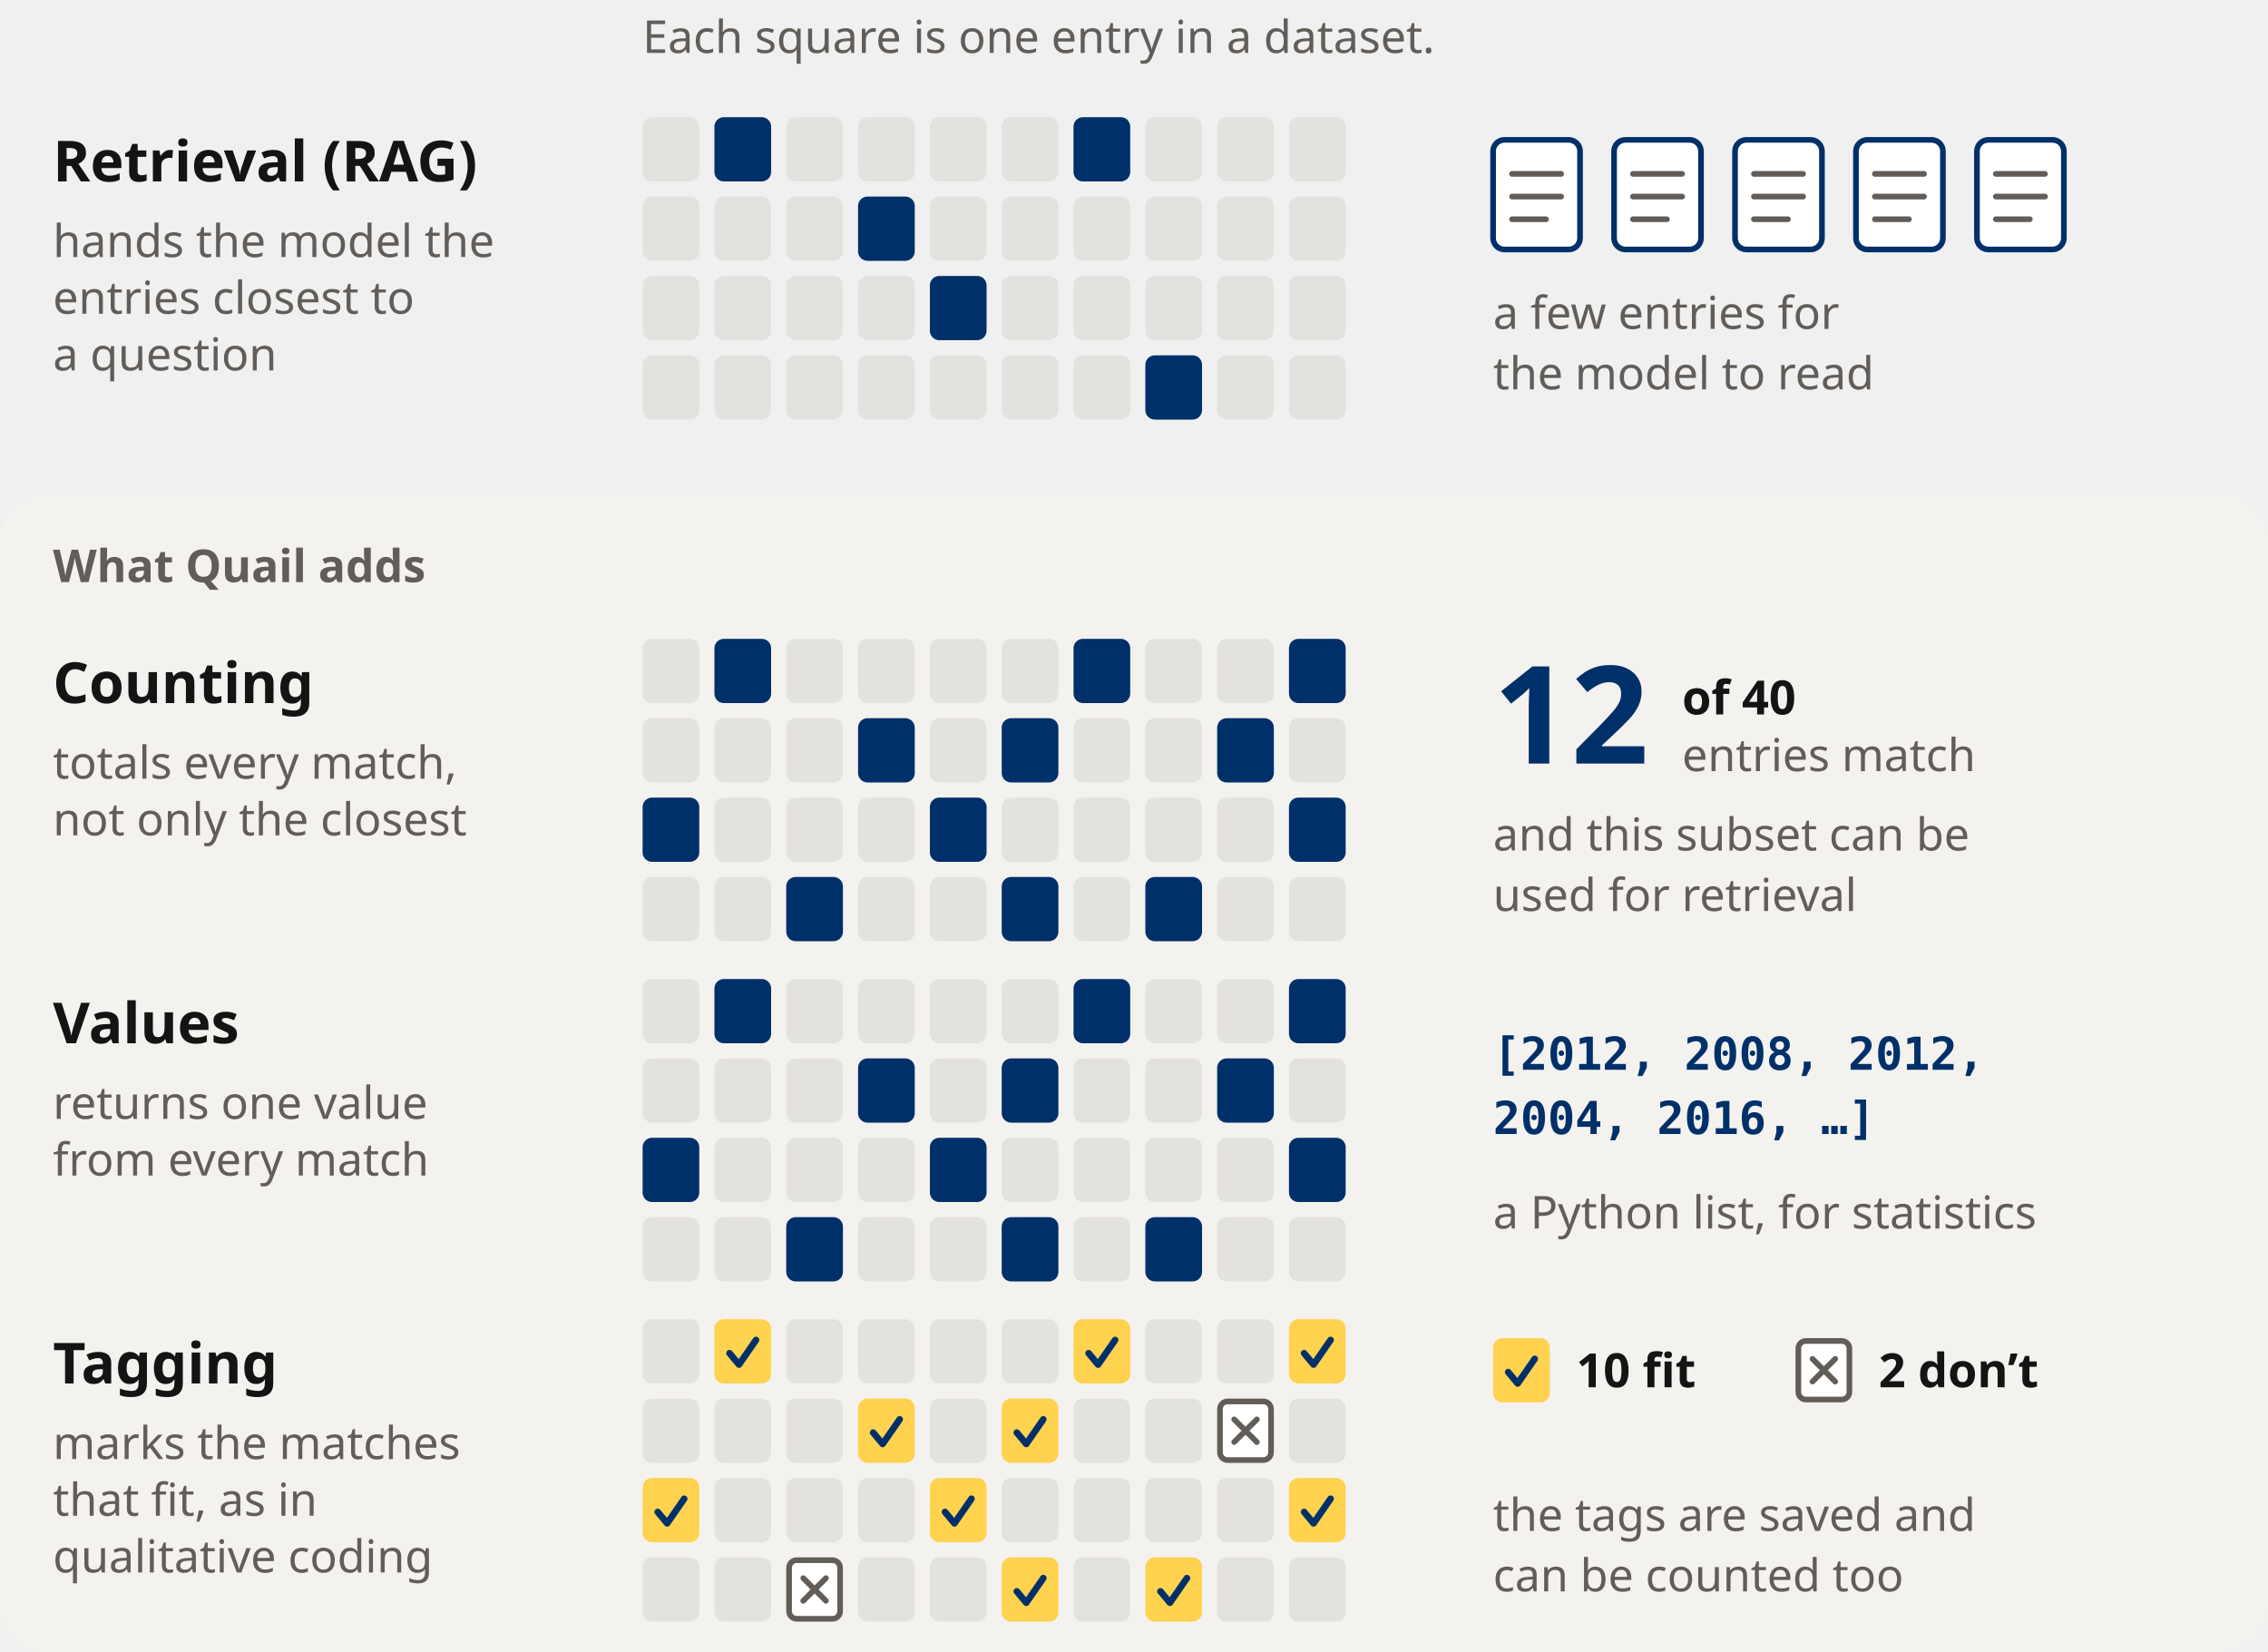
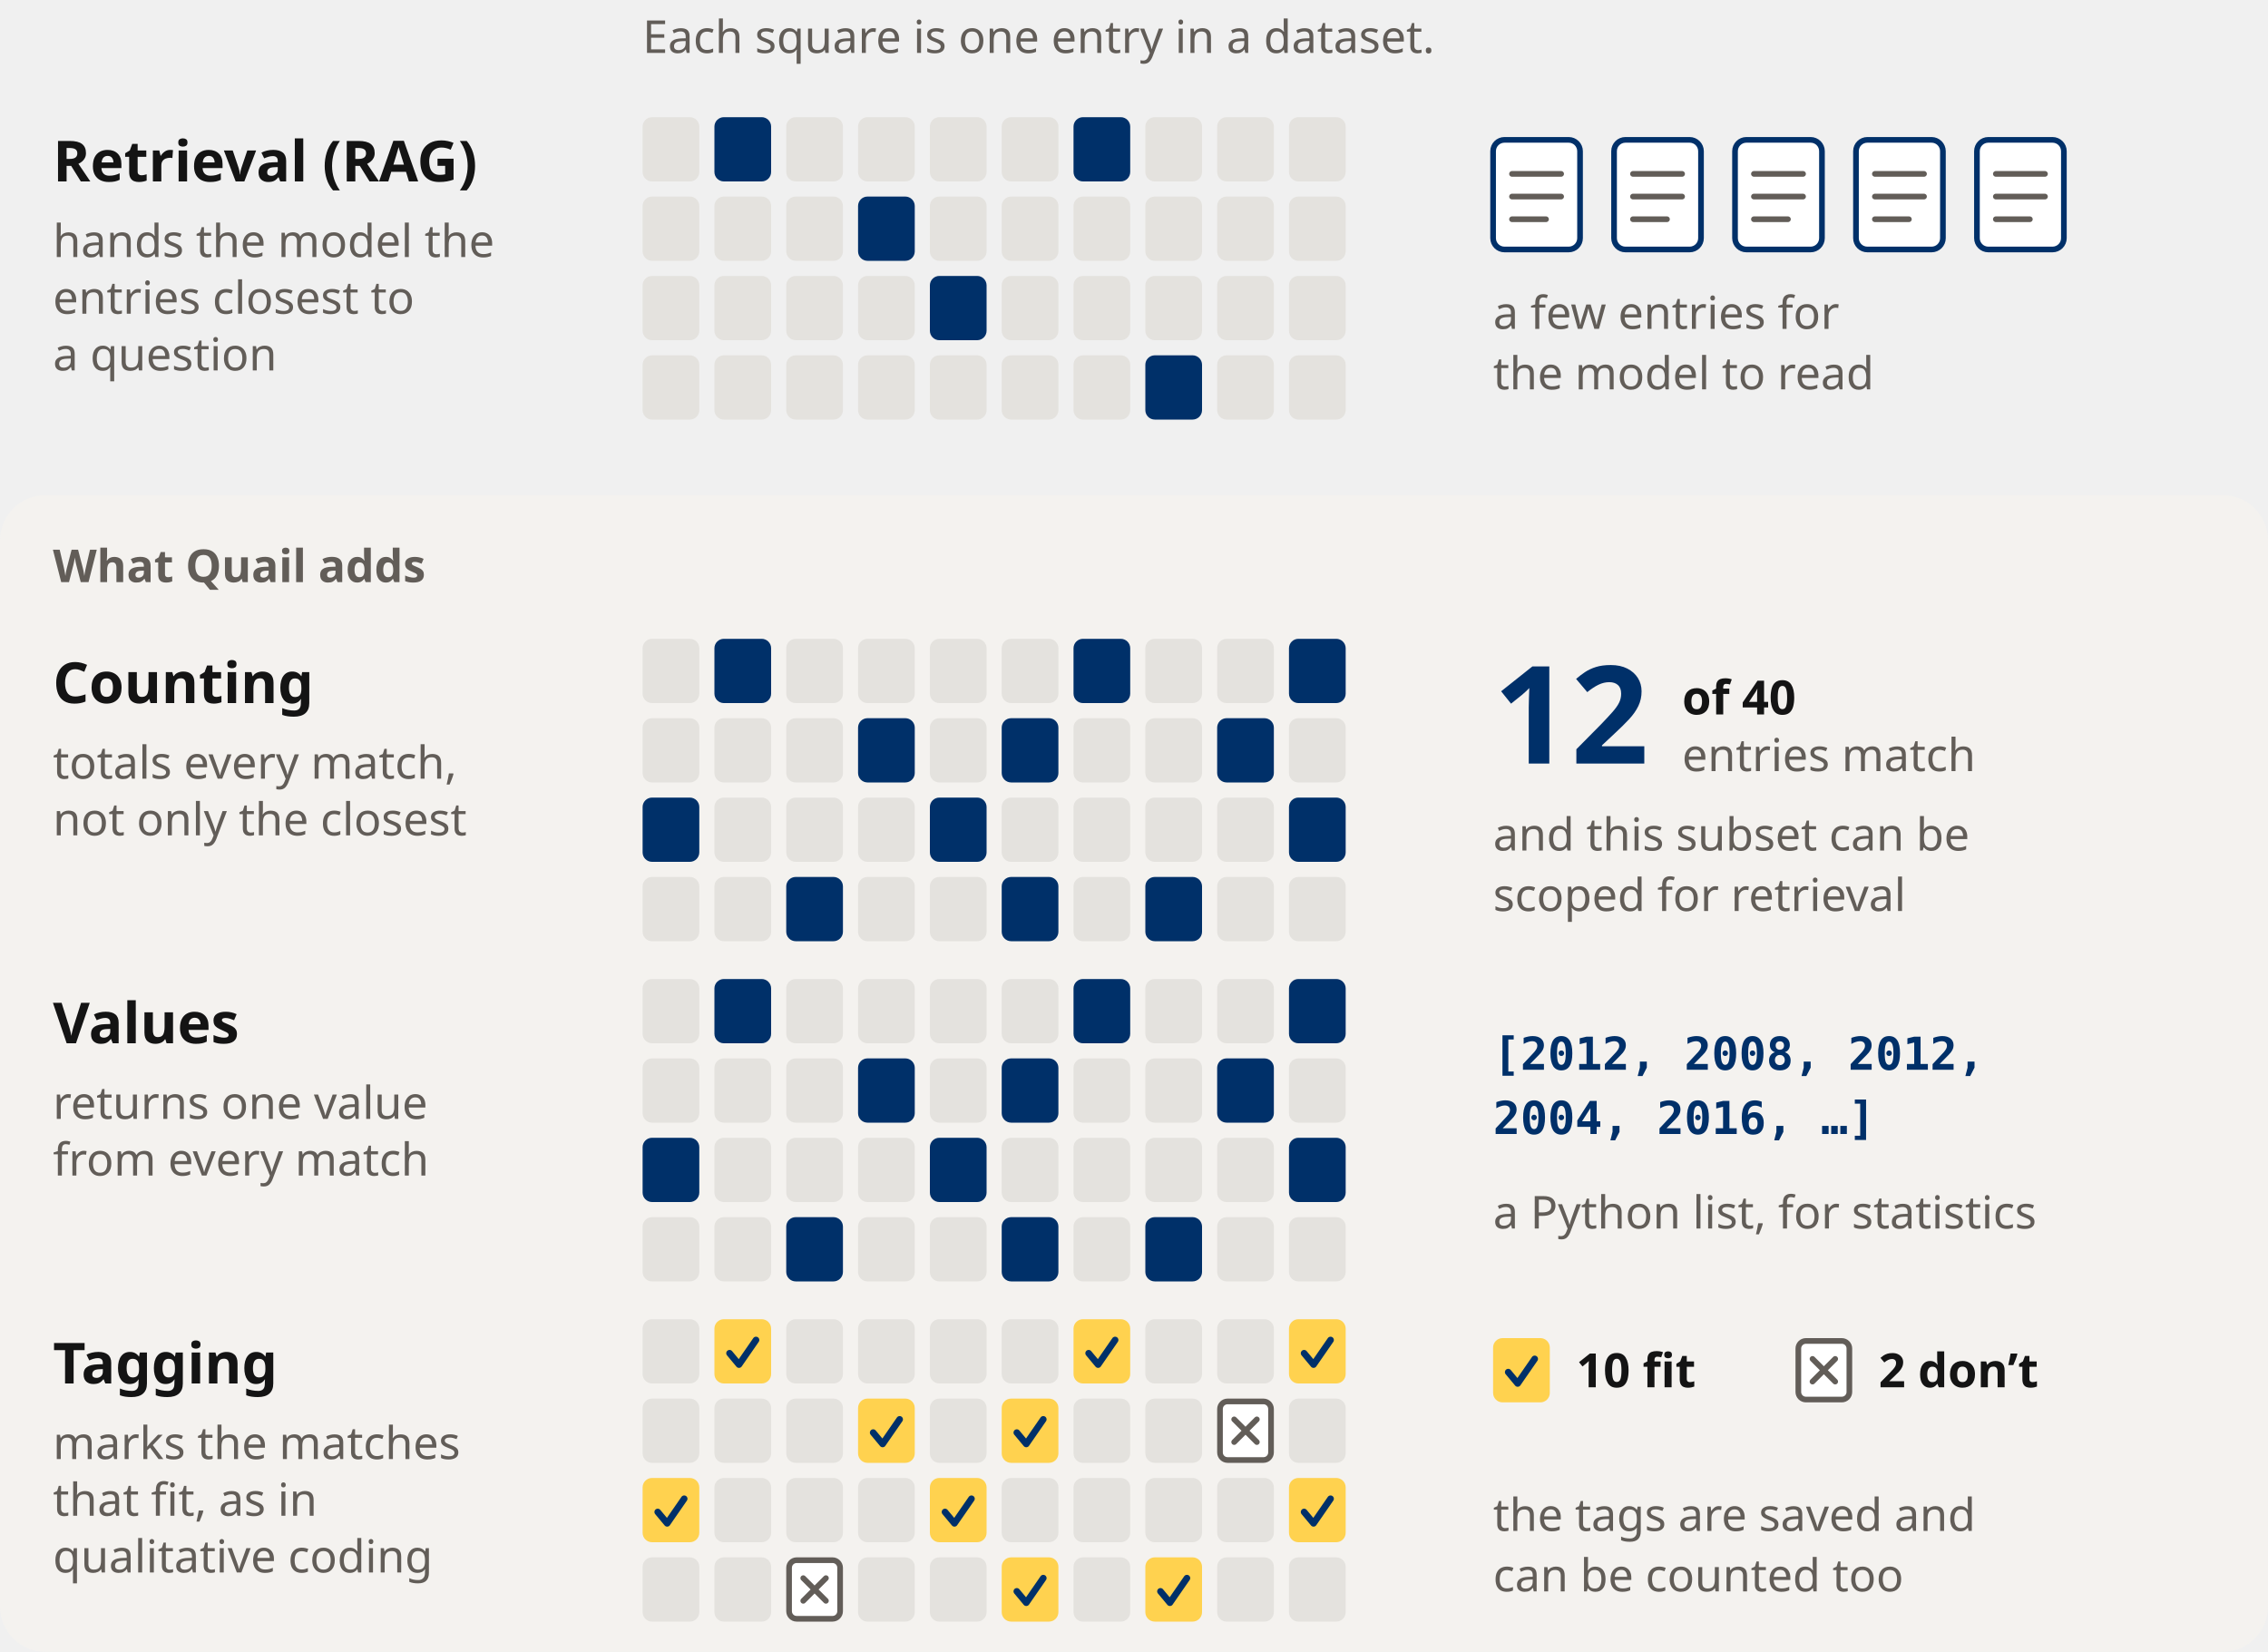
<svg xmlns="http://www.w3.org/2000/svg" viewBox="0 0 1200 874" width="1200" height="874">
  <style>
    text { font-family: 'Source Sans 3', sans-serif; fill: #141414; }
    .h { font-size: 30px; font-weight: 700; }
    .b { font-size: 25px; }
    .s { font-size: 24px; fill: #625D58; }
    .cap { font-size: 24px; font-weight: 700; fill: #625D58; }
    .m { font-family: 'Source Code Pro', monospace; font-size: 24px; font-weight: 500; font-variant-ligatures: none; }
    .ln { fill: none; stroke: #141414; stroke-width: 4; stroke-linecap: butt; stroke-linejoin: round; }
  </style>
  <defs>
    <marker id="a" viewBox="0 0 10 10" refX="7.5" refY="5" markerWidth="4.5" markerHeight="4.5" orient="auto-start-reverse">
      <path d="M0,0 L10,5 L0,10 z" fill="#141414" />
    </marker>
  </defs>
  <text class="s" x="340" y="28">Each square is one entry in a dataset.</text>
  <text class="h" x="28" y="96" style="font-size:30px">Retrieval (RAG)</text>
  <text class="s" x="28" y="136">hands the model the</text>
  <text class="s" x="28" y="166">entries closest to</text>
  <text class="s" x="28" y="196">a question</text>
  <rect x="340" y="62" width="30" height="34" rx="5" fill="#E4E2DE" />
  <rect x="378" y="62" width="30" height="34" rx="5" fill="#003069" />
  <rect x="416" y="62" width="30" height="34" rx="5" fill="#E4E2DE" />
  <rect x="454" y="62" width="30" height="34" rx="5" fill="#E4E2DE" />
  <rect x="492" y="62" width="30" height="34" rx="5" fill="#E4E2DE" />
  <rect x="530" y="62" width="30" height="34" rx="5" fill="#E4E2DE" />
  <rect x="568" y="62" width="30" height="34" rx="5" fill="#003069" />
  <rect x="606" y="62" width="30" height="34" rx="5" fill="#E4E2DE" />
  <rect x="644" y="62" width="30" height="34" rx="5" fill="#E4E2DE" />
  <rect x="682" y="62" width="30" height="34" rx="5" fill="#E4E2DE" />
  <rect x="340" y="104" width="30" height="34" rx="5" fill="#E4E2DE" />
  <rect x="378" y="104" width="30" height="34" rx="5" fill="#E4E2DE" />
  <rect x="416" y="104" width="30" height="34" rx="5" fill="#E4E2DE" />
  <rect x="454" y="104" width="30" height="34" rx="5" fill="#003069" />
  <rect x="492" y="104" width="30" height="34" rx="5" fill="#E4E2DE" />
  <rect x="530" y="104" width="30" height="34" rx="5" fill="#E4E2DE" />
  <rect x="568" y="104" width="30" height="34" rx="5" fill="#E4E2DE" />
  <rect x="606" y="104" width="30" height="34" rx="5" fill="#E4E2DE" />
  <rect x="644" y="104" width="30" height="34" rx="5" fill="#E4E2DE" />
  <rect x="682" y="104" width="30" height="34" rx="5" fill="#E4E2DE" />
  <rect x="340" y="146" width="30" height="34" rx="5" fill="#E4E2DE" />
  <rect x="378" y="146" width="30" height="34" rx="5" fill="#E4E2DE" />
  <rect x="416" y="146" width="30" height="34" rx="5" fill="#E4E2DE" />
  <rect x="454" y="146" width="30" height="34" rx="5" fill="#E4E2DE" />
  <rect x="492" y="146" width="30" height="34" rx="5" fill="#003069" />
  <rect x="530" y="146" width="30" height="34" rx="5" fill="#E4E2DE" />
  <rect x="568" y="146" width="30" height="34" rx="5" fill="#E4E2DE" />
  <rect x="606" y="146" width="30" height="34" rx="5" fill="#E4E2DE" />
  <rect x="644" y="146" width="30" height="34" rx="5" fill="#E4E2DE" />
  <rect x="682" y="146" width="30" height="34" rx="5" fill="#E4E2DE" />
  <rect x="340" y="188" width="30" height="34" rx="5" fill="#E4E2DE" />
  <rect x="378" y="188" width="30" height="34" rx="5" fill="#E4E2DE" />
  <rect x="416" y="188" width="30" height="34" rx="5" fill="#E4E2DE" />
  <rect x="454" y="188" width="30" height="34" rx="5" fill="#E4E2DE" />
  <rect x="492" y="188" width="30" height="34" rx="5" fill="#E4E2DE" />
  <rect x="530" y="188" width="30" height="34" rx="5" fill="#E4E2DE" />
  <rect x="568" y="188" width="30" height="34" rx="5" fill="#E4E2DE" />
  <rect x="606" y="188" width="30" height="34" rx="5" fill="#003069" />
  <rect x="644" y="188" width="30" height="34" rx="5" fill="#E4E2DE" />
  <rect x="682" y="188" width="30" height="34" rx="5" fill="#E4E2DE" />
  <rect x="790" y="74" width="46" height="58" rx="6" fill="#fff" stroke="#003069" stroke-width="3" />
  <path d="M800,92 H826" fill="none" stroke="#625D58" stroke-width="3" stroke-linecap="round" />
  <path d="M800,104 H826" fill="none" stroke="#625D58" stroke-width="3" stroke-linecap="round" />
  <path d="M800,116 H818" fill="none" stroke="#625D58" stroke-width="3" stroke-linecap="round" />
  <rect x="854" y="74" width="46" height="58" rx="6" fill="#fff" stroke="#003069" stroke-width="3" />
  <path d="M864,92 H890" fill="none" stroke="#625D58" stroke-width="3" stroke-linecap="round" />
  <path d="M864,104 H890" fill="none" stroke="#625D58" stroke-width="3" stroke-linecap="round" />
  <path d="M864,116 H882" fill="none" stroke="#625D58" stroke-width="3" stroke-linecap="round" />
  <rect x="918" y="74" width="46" height="58" rx="6" fill="#fff" stroke="#003069" stroke-width="3" />
  <path d="M928,92 H954" fill="none" stroke="#625D58" stroke-width="3" stroke-linecap="round" />
  <path d="M928,104 H954" fill="none" stroke="#625D58" stroke-width="3" stroke-linecap="round" />
  <path d="M928,116 H946" fill="none" stroke="#625D58" stroke-width="3" stroke-linecap="round" />
  <rect x="982" y="74" width="46" height="58" rx="6" fill="#fff" stroke="#003069" stroke-width="3" />
  <path d="M992,92 H1018" fill="none" stroke="#625D58" stroke-width="3" stroke-linecap="round" />
  <path d="M992,104 H1018" fill="none" stroke="#625D58" stroke-width="3" stroke-linecap="round" />
  <path d="M992,116 H1010" fill="none" stroke="#625D58" stroke-width="3" stroke-linecap="round" />
  <rect x="1046" y="74" width="46" height="58" rx="6" fill="#fff" stroke="#003069" stroke-width="3" />
  <path d="M1056,92 H1082" fill="none" stroke="#625D58" stroke-width="3" stroke-linecap="round" />
  <path d="M1056,104 H1082" fill="none" stroke="#625D58" stroke-width="3" stroke-linecap="round" />
  <path d="M1056,116 H1074" fill="none" stroke="#625D58" stroke-width="3" stroke-linecap="round" />
  <text class="s" x="790" y="174">a few entries for</text>
  <text class="s" x="790" y="206">the model to read</text>
  <rect x="0" y="262" width="1200" height="612" rx="24" fill="#F4F2EF" />
  <text class="cap" x="28" y="308">What Quail adds</text>
  <text class="h" x="28" y="372" style="font-size:30px">Counting</text>
  <text class="s" x="28" y="412">totals every match,</text>
  <text class="s" x="28" y="442">not only the closest</text>
  <rect x="340" y="338" width="30" height="34" rx="5" fill="#E4E2DE" />
  <rect x="378" y="338" width="30" height="34" rx="5" fill="#003069" />
  <rect x="416" y="338" width="30" height="34" rx="5" fill="#E4E2DE" />
  <rect x="454" y="338" width="30" height="34" rx="5" fill="#E4E2DE" />
  <rect x="492" y="338" width="30" height="34" rx="5" fill="#E4E2DE" />
  <rect x="530" y="338" width="30" height="34" rx="5" fill="#E4E2DE" />
  <rect x="568" y="338" width="30" height="34" rx="5" fill="#003069" />
  <rect x="606" y="338" width="30" height="34" rx="5" fill="#E4E2DE" />
  <rect x="644" y="338" width="30" height="34" rx="5" fill="#E4E2DE" />
  <rect x="682" y="338" width="30" height="34" rx="5" fill="#003069" />
  <rect x="340" y="380" width="30" height="34" rx="5" fill="#E4E2DE" />
  <rect x="378" y="380" width="30" height="34" rx="5" fill="#E4E2DE" />
  <rect x="416" y="380" width="30" height="34" rx="5" fill="#E4E2DE" />
  <rect x="454" y="380" width="30" height="34" rx="5" fill="#003069" />
  <rect x="492" y="380" width="30" height="34" rx="5" fill="#E4E2DE" />
  <rect x="530" y="380" width="30" height="34" rx="5" fill="#003069" />
  <rect x="568" y="380" width="30" height="34" rx="5" fill="#E4E2DE" />
  <rect x="606" y="380" width="30" height="34" rx="5" fill="#E4E2DE" />
  <rect x="644" y="380" width="30" height="34" rx="5" fill="#003069" />
  <rect x="682" y="380" width="30" height="34" rx="5" fill="#E4E2DE" />
  <rect x="340" y="422" width="30" height="34" rx="5" fill="#003069" />
  <rect x="378" y="422" width="30" height="34" rx="5" fill="#E4E2DE" />
  <rect x="416" y="422" width="30" height="34" rx="5" fill="#E4E2DE" />
  <rect x="454" y="422" width="30" height="34" rx="5" fill="#E4E2DE" />
  <rect x="492" y="422" width="30" height="34" rx="5" fill="#003069" />
  <rect x="530" y="422" width="30" height="34" rx="5" fill="#E4E2DE" />
  <rect x="568" y="422" width="30" height="34" rx="5" fill="#E4E2DE" />
  <rect x="606" y="422" width="30" height="34" rx="5" fill="#E4E2DE" />
  <rect x="644" y="422" width="30" height="34" rx="5" fill="#E4E2DE" />
  <rect x="682" y="422" width="30" height="34" rx="5" fill="#003069" />
  <rect x="340" y="464" width="30" height="34" rx="5" fill="#E4E2DE" />
  <rect x="378" y="464" width="30" height="34" rx="5" fill="#E4E2DE" />
  <rect x="416" y="464" width="30" height="34" rx="5" fill="#003069" />
  <rect x="454" y="464" width="30" height="34" rx="5" fill="#E4E2DE" />
  <rect x="492" y="464" width="30" height="34" rx="5" fill="#E4E2DE" />
  <rect x="530" y="464" width="30" height="34" rx="5" fill="#003069" />
  <rect x="568" y="464" width="30" height="34" rx="5" fill="#E4E2DE" />
  <rect x="606" y="464" width="30" height="34" rx="5" fill="#003069" />
  <rect x="644" y="464" width="30" height="34" rx="5" fill="#E4E2DE" />
  <rect x="682" y="464" width="30" height="34" rx="5" fill="#E4E2DE" />
  <text class="h" x="790" y="404" style="font-size:72px;fill:#003069">12</text>
  <text class="b" x="890" y="378" style="font-weight:700">of 40</text>
  <text class="s" x="890" y="408">entries match</text>
  <text class="s" x="790" y="450">and this subset can be</text>
-   <text class="s" x="790" y="482">used for retrieval</text>
+   <text class="s" x="790" y="482">scoped for retrieval</text>
  <text class="h" x="28" y="552" style="font-size:30px">Values</text>
  <text class="s" x="28" y="592">returns one value</text>
  <text class="s" x="28" y="622">from every match</text>
  <rect x="340" y="518" width="30" height="34" rx="5" fill="#E4E2DE" />
  <rect x="378" y="518" width="30" height="34" rx="5" fill="#003069" />
  <rect x="416" y="518" width="30" height="34" rx="5" fill="#E4E2DE" />
  <rect x="454" y="518" width="30" height="34" rx="5" fill="#E4E2DE" />
  <rect x="492" y="518" width="30" height="34" rx="5" fill="#E4E2DE" />
  <rect x="530" y="518" width="30" height="34" rx="5" fill="#E4E2DE" />
  <rect x="568" y="518" width="30" height="34" rx="5" fill="#003069" />
  <rect x="606" y="518" width="30" height="34" rx="5" fill="#E4E2DE" />
  <rect x="644" y="518" width="30" height="34" rx="5" fill="#E4E2DE" />
  <rect x="682" y="518" width="30" height="34" rx="5" fill="#003069" />
  <rect x="340" y="560" width="30" height="34" rx="5" fill="#E4E2DE" />
  <rect x="378" y="560" width="30" height="34" rx="5" fill="#E4E2DE" />
  <rect x="416" y="560" width="30" height="34" rx="5" fill="#E4E2DE" />
  <rect x="454" y="560" width="30" height="34" rx="5" fill="#003069" />
  <rect x="492" y="560" width="30" height="34" rx="5" fill="#E4E2DE" />
  <rect x="530" y="560" width="30" height="34" rx="5" fill="#003069" />
  <rect x="568" y="560" width="30" height="34" rx="5" fill="#E4E2DE" />
  <rect x="606" y="560" width="30" height="34" rx="5" fill="#E4E2DE" />
  <rect x="644" y="560" width="30" height="34" rx="5" fill="#003069" />
  <rect x="682" y="560" width="30" height="34" rx="5" fill="#E4E2DE" />
  <rect x="340" y="602" width="30" height="34" rx="5" fill="#003069" />
  <rect x="378" y="602" width="30" height="34" rx="5" fill="#E4E2DE" />
  <rect x="416" y="602" width="30" height="34" rx="5" fill="#E4E2DE" />
  <rect x="454" y="602" width="30" height="34" rx="5" fill="#E4E2DE" />
  <rect x="492" y="602" width="30" height="34" rx="5" fill="#003069" />
  <rect x="530" y="602" width="30" height="34" rx="5" fill="#E4E2DE" />
  <rect x="568" y="602" width="30" height="34" rx="5" fill="#E4E2DE" />
  <rect x="606" y="602" width="30" height="34" rx="5" fill="#E4E2DE" />
  <rect x="644" y="602" width="30" height="34" rx="5" fill="#E4E2DE" />
  <rect x="682" y="602" width="30" height="34" rx="5" fill="#003069" />
  <rect x="340" y="644" width="30" height="34" rx="5" fill="#E4E2DE" />
  <rect x="378" y="644" width="30" height="34" rx="5" fill="#E4E2DE" />
  <rect x="416" y="644" width="30" height="34" rx="5" fill="#003069" />
  <rect x="454" y="644" width="30" height="34" rx="5" fill="#E4E2DE" />
  <rect x="492" y="644" width="30" height="34" rx="5" fill="#E4E2DE" />
  <rect x="530" y="644" width="30" height="34" rx="5" fill="#003069" />
  <rect x="568" y="644" width="30" height="34" rx="5" fill="#E4E2DE" />
  <rect x="606" y="644" width="30" height="34" rx="5" fill="#003069" />
  <rect x="644" y="644" width="30" height="34" rx="5" fill="#E4E2DE" />
  <rect x="682" y="644" width="30" height="34" rx="5" fill="#E4E2DE" />
  <text class="m" x="790" y="566" style="fill:#003069;font-weight:700">[2012, 2008, 2012,</text>
  <text class="m" x="790" y="600" style="fill:#003069;font-weight:700"> 2004, 2016, …]</text>
  <text class="s" x="790" y="650">a Python list, for statistics</text>
  <text class="h" x="28" y="732" style="font-size:30px">Tagging</text>
  <text class="s" x="28" y="772">marks the matches</text>
  <text class="s" x="28" y="802">that fit, as in</text>
  <text class="s" x="28" y="832">qualitative coding</text>
  <rect x="340" y="698" width="30" height="34" rx="5" fill="#E4E2DE" />
  <rect x="378" y="698" width="30" height="34" rx="5" fill="#FFD24F" />
  <path d="M386,716 L391,722 L400,709" fill="none" stroke="#003069" stroke-width="3.5" stroke-linecap="round" stroke-linejoin="round" />
  <rect x="416" y="698" width="30" height="34" rx="5" fill="#E4E2DE" />
  <rect x="454" y="698" width="30" height="34" rx="5" fill="#E4E2DE" />
  <rect x="492" y="698" width="30" height="34" rx="5" fill="#E4E2DE" />
  <rect x="530" y="698" width="30" height="34" rx="5" fill="#E4E2DE" />
  <rect x="568" y="698" width="30" height="34" rx="5" fill="#FFD24F" />
  <path d="M576,716 L581,722 L590,709" fill="none" stroke="#003069" stroke-width="3.5" stroke-linecap="round" stroke-linejoin="round" />
  <rect x="606" y="698" width="30" height="34" rx="5" fill="#E4E2DE" />
  <rect x="644" y="698" width="30" height="34" rx="5" fill="#E4E2DE" />
  <rect x="682" y="698" width="30" height="34" rx="5" fill="#FFD24F" />
  <path d="M690,716 L695,722 L704,709" fill="none" stroke="#003069" stroke-width="3.5" stroke-linecap="round" stroke-linejoin="round" />
  <rect x="340" y="740" width="30" height="34" rx="5" fill="#E4E2DE" />
  <rect x="378" y="740" width="30" height="34" rx="5" fill="#E4E2DE" />
  <rect x="416" y="740" width="30" height="34" rx="5" fill="#E4E2DE" />
  <rect x="454" y="740" width="30" height="34" rx="5" fill="#FFD24F" />
  <path d="M462,758 L467,764 L476,751" fill="none" stroke="#003069" stroke-width="3.5" stroke-linecap="round" stroke-linejoin="round" />
  <rect x="492" y="740" width="30" height="34" rx="5" fill="#E4E2DE" />
  <rect x="530" y="740" width="30" height="34" rx="5" fill="#FFD24F" />
  <path d="M538,758 L543,764 L552,751" fill="none" stroke="#003069" stroke-width="3.5" stroke-linecap="round" stroke-linejoin="round" />
  <rect x="568" y="740" width="30" height="34" rx="5" fill="#E4E2DE" />
  <rect x="606" y="740" width="30" height="34" rx="5" fill="#E4E2DE" />
  <rect x="645.5" y="741.5" width="27" height="31" rx="4" fill="#fff" stroke="#625D58" stroke-width="3" />
  <path d="M653,751 L665,763 M665,751 L653,763" stroke="#625D58" stroke-width="3" stroke-linecap="round" />
  <rect x="682" y="740" width="30" height="34" rx="5" fill="#E4E2DE" />
  <rect x="340" y="782" width="30" height="34" rx="5" fill="#FFD24F" />
  <path d="M348,800 L353,806 L362,793" fill="none" stroke="#003069" stroke-width="3.5" stroke-linecap="round" stroke-linejoin="round" />
  <rect x="378" y="782" width="30" height="34" rx="5" fill="#E4E2DE" />
  <rect x="416" y="782" width="30" height="34" rx="5" fill="#E4E2DE" />
  <rect x="454" y="782" width="30" height="34" rx="5" fill="#E4E2DE" />
  <rect x="492" y="782" width="30" height="34" rx="5" fill="#FFD24F" />
  <path d="M500,800 L505,806 L514,793" fill="none" stroke="#003069" stroke-width="3.5" stroke-linecap="round" stroke-linejoin="round" />
  <rect x="530" y="782" width="30" height="34" rx="5" fill="#E4E2DE" />
  <rect x="568" y="782" width="30" height="34" rx="5" fill="#E4E2DE" />
  <rect x="606" y="782" width="30" height="34" rx="5" fill="#E4E2DE" />
  <rect x="644" y="782" width="30" height="34" rx="5" fill="#E4E2DE" />
  <rect x="682" y="782" width="30" height="34" rx="5" fill="#FFD24F" />
  <path d="M690,800 L695,806 L704,793" fill="none" stroke="#003069" stroke-width="3.5" stroke-linecap="round" stroke-linejoin="round" />
  <rect x="340" y="824" width="30" height="34" rx="5" fill="#E4E2DE" />
  <rect x="378" y="824" width="30" height="34" rx="5" fill="#E4E2DE" />
  <rect x="417.5" y="825.5" width="27" height="31" rx="4" fill="#fff" stroke="#625D58" stroke-width="3" />
  <path d="M425,835 L437,847 M437,835 L425,847" stroke="#625D58" stroke-width="3" stroke-linecap="round" />
  <rect x="454" y="824" width="30" height="34" rx="5" fill="#E4E2DE" />
  <rect x="492" y="824" width="30" height="34" rx="5" fill="#E4E2DE" />
  <rect x="530" y="824" width="30" height="34" rx="5" fill="#FFD24F" />
  <path d="M538,842 L543,848 L552,835" fill="none" stroke="#003069" stroke-width="3.5" stroke-linecap="round" stroke-linejoin="round" />
  <rect x="568" y="824" width="30" height="34" rx="5" fill="#E4E2DE" />
  <rect x="606" y="824" width="30" height="34" rx="5" fill="#FFD24F" />
  <path d="M614,842 L619,848 L628,835" fill="none" stroke="#003069" stroke-width="3.5" stroke-linecap="round" stroke-linejoin="round" />
  <rect x="644" y="824" width="30" height="34" rx="5" fill="#E4E2DE" />
  <rect x="682" y="824" width="30" height="34" rx="5" fill="#E4E2DE" />
  <rect x="790" y="708" width="30" height="34" rx="5" fill="#FFD24F" />
  <path d="M798,726 L803,732 L812,719" fill="none" stroke="#003069" stroke-width="3.5" stroke-linecap="round" stroke-linejoin="round" />
  <text class="b" x="834" y="734" style="font-weight:700">10 fit</text>
  <rect x="951.5" y="709.5" width="27" height="31" rx="4" fill="#fff" stroke="#625D58" stroke-width="3" />
  <path d="M959,719 L971,731 M971,719 L959,731" stroke="#625D58" stroke-width="3" stroke-linecap="round" />
  <text class="b" x="994" y="734" style="font-weight:700">2 don’t</text>
  <text class="s" x="790" y="810">the tags are saved and</text>
  <text class="s" x="790" y="842">can be counted too</text>
</svg>
